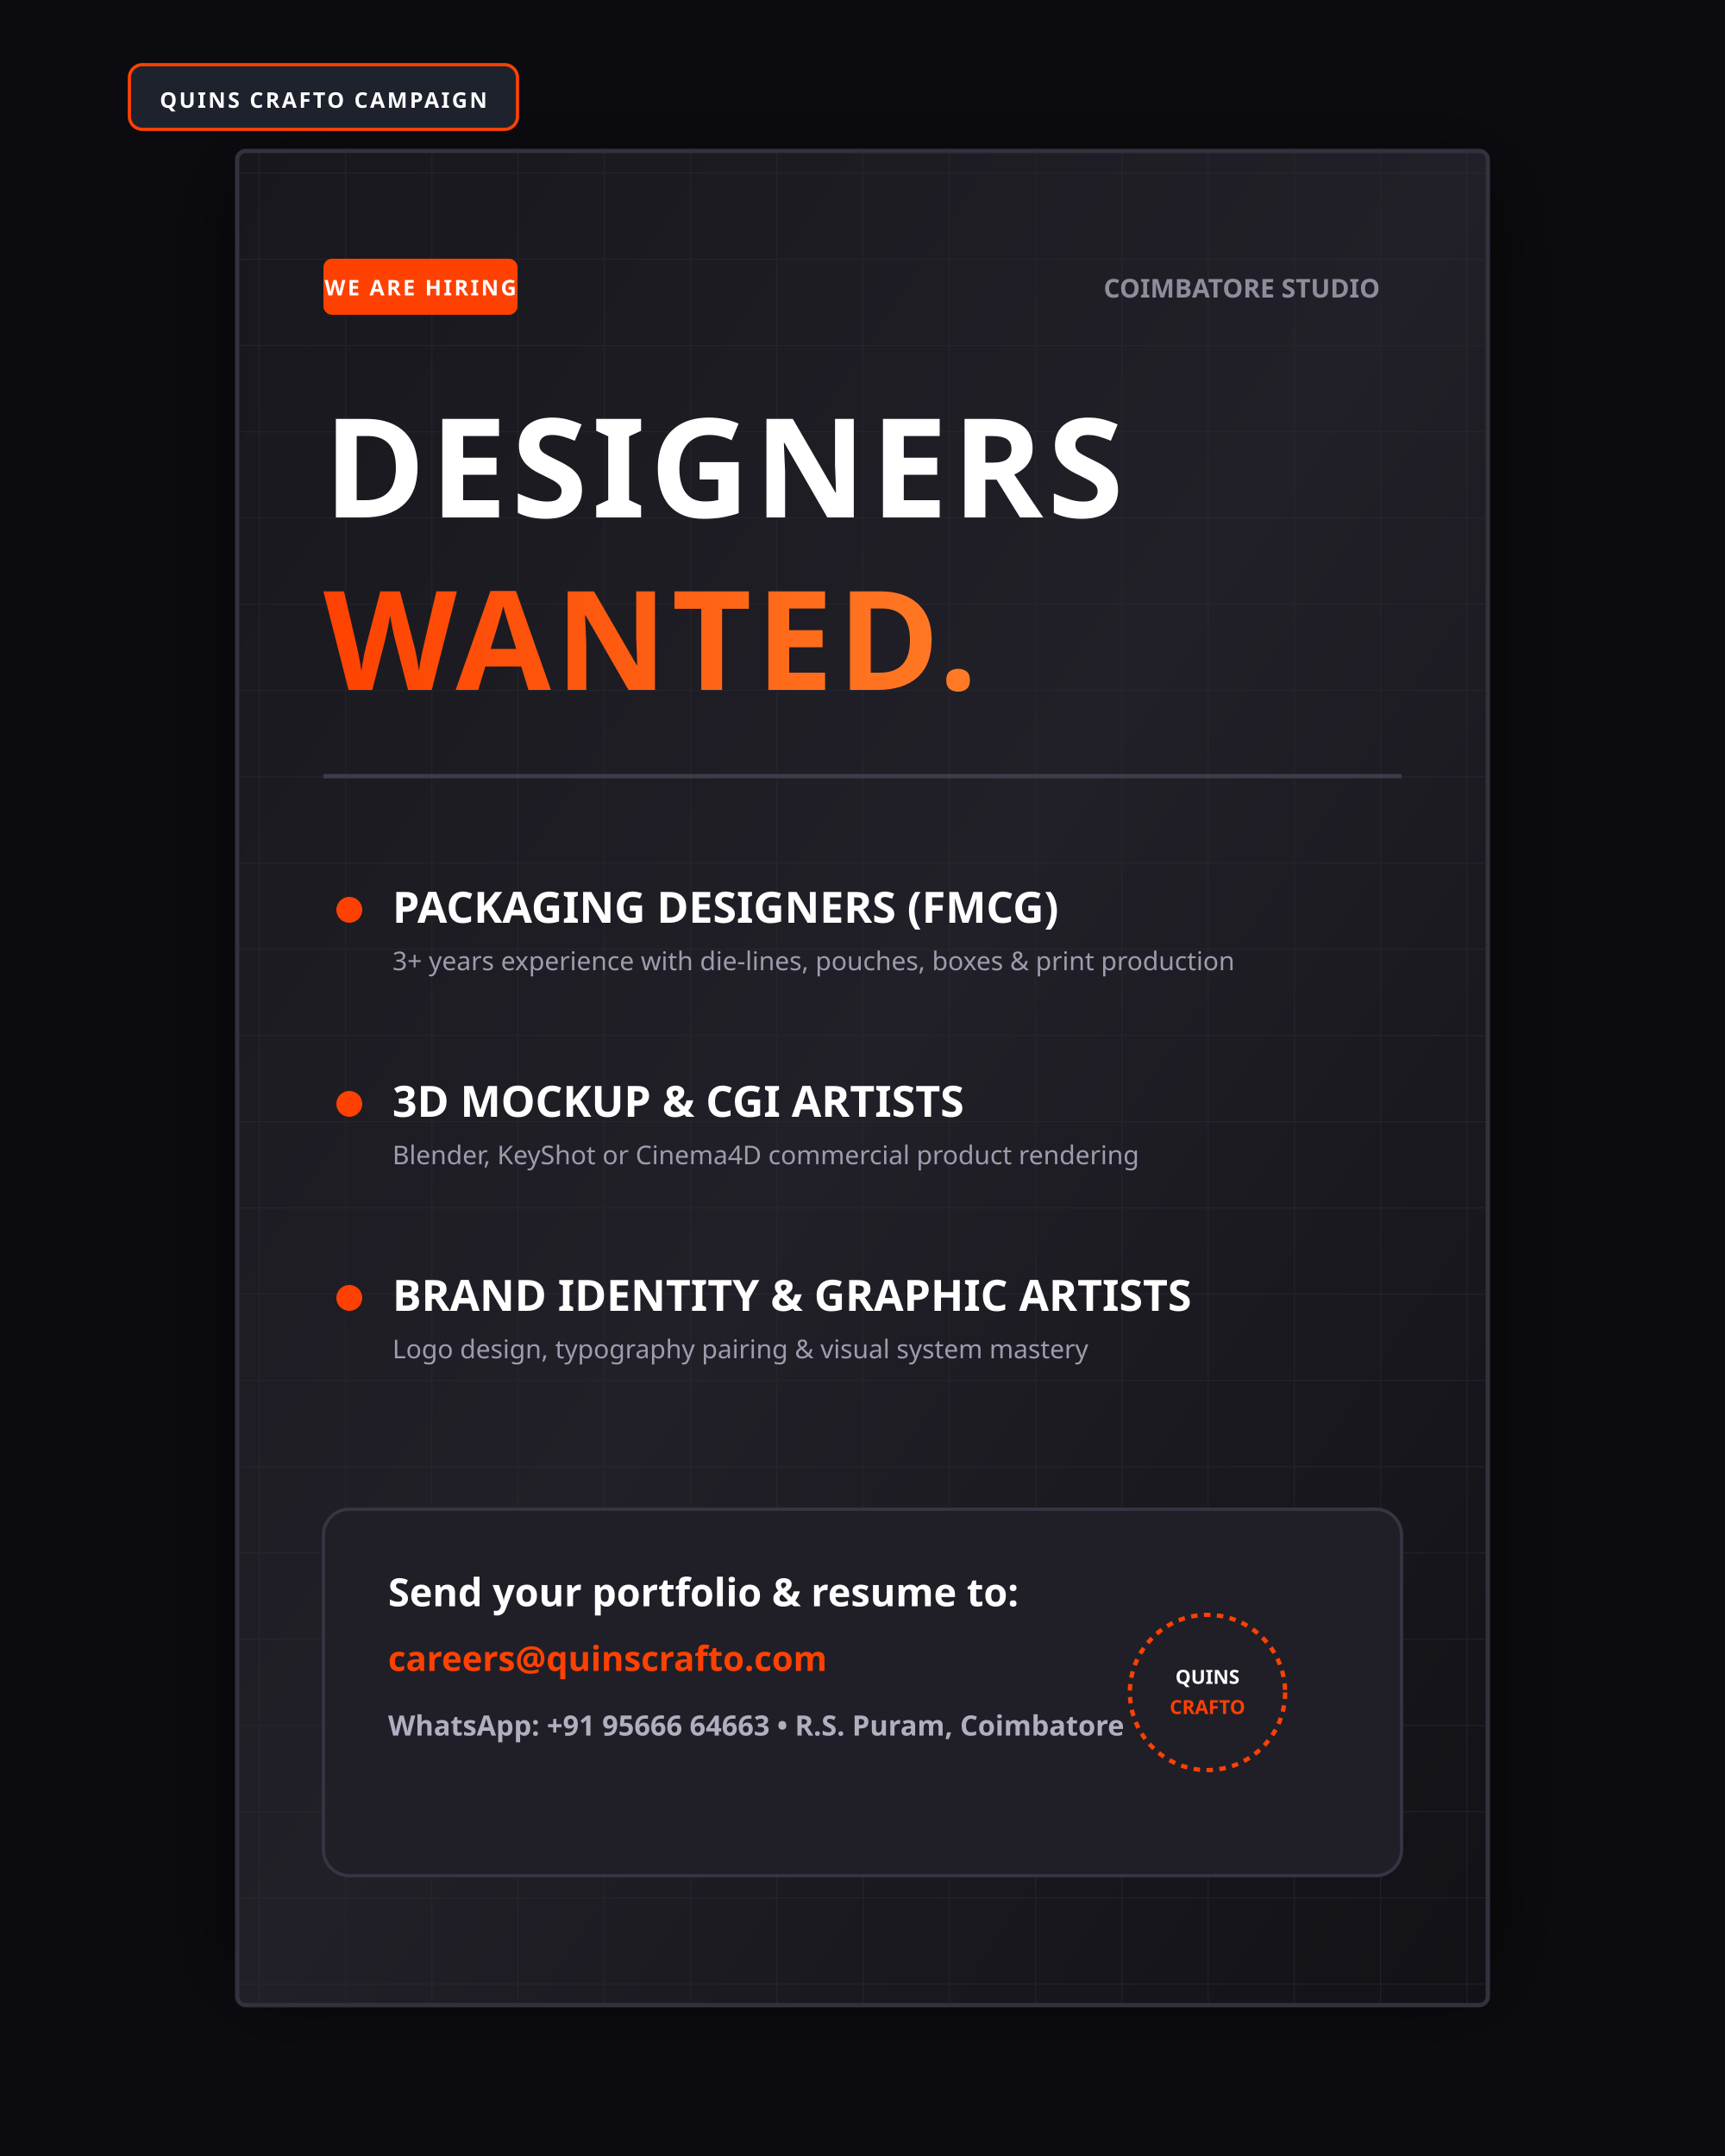
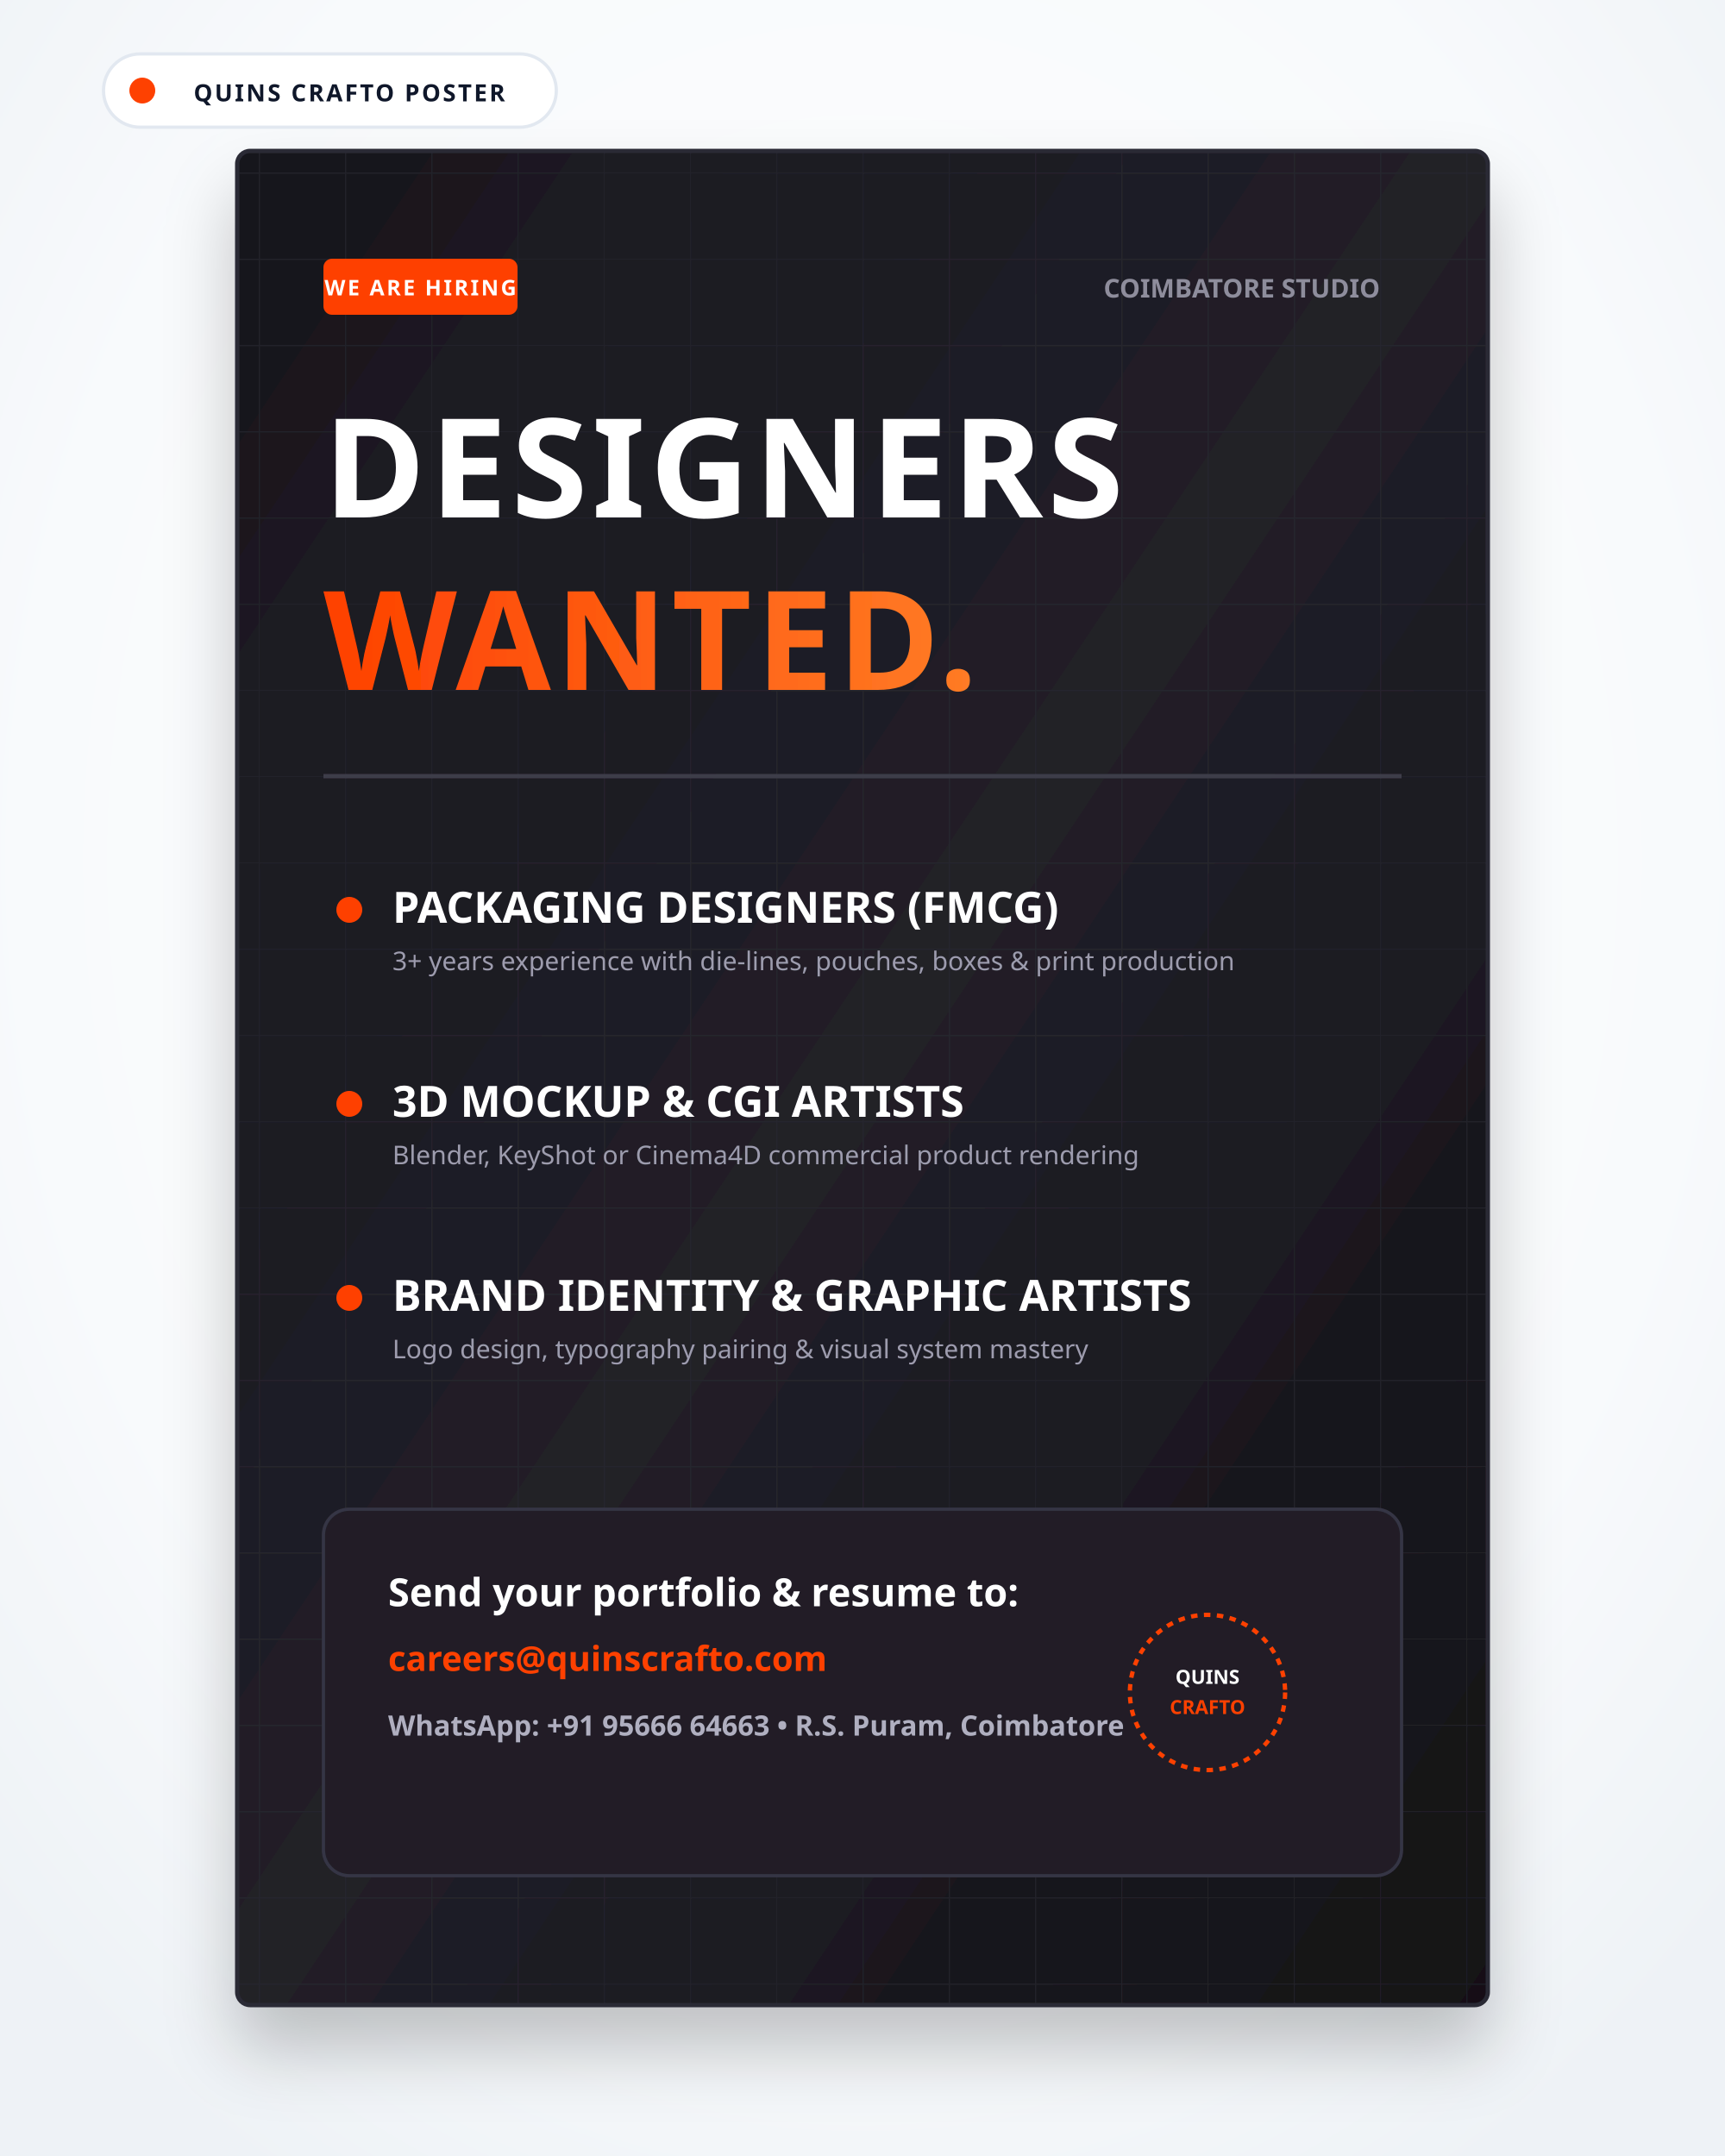
<svg xmlns="http://www.w3.org/2000/svg" viewBox="0 0 800 1000" width="800" height="1000">
  <defs>
+     <radialGradient id="studioWallWhite" cx="50%" cy="40%" r="70%">
+       <stop offset="0%" stop-color="#ffffff" />
+       <stop offset="70%" stop-color="#f8fafc" />
+       <stop offset="100%" stop-color="#eef2f6" />
+     </radialGradient>
    <linearGradient id="posterBg" x1="0%" y1="0%" x2="100%" y2="100%">
      <stop offset="0%" stop-color="#18171d" />
      <stop offset="50%" stop-color="#212028" />
      <stop offset="100%" stop-color="#121116" />
    </linearGradient>
    <linearGradient id="neonOrange" x1="0%" y1="0%" x2="100%" y2="0%">
      <stop offset="0%" stop-color="#fe4101" />
      <stop offset="100%" stop-color="#ff7b25" />
    </linearGradient>
+     <filter id="posterDropShadow" x="-20%" y="-20%" width="140%" height="140%">
+       <feGaussianBlur in="SourceAlpha" stdDeviation="16" />
+       <feOffset dx="0" dy="20" />
+       <feComponentTransfer>
+         <feFuncA type="linear" slope="0.22" />
+       </feComponentTransfer>
+       <feMerge>
+         <feMergeNode />
+         <feMergeNode in="SourceGraphic" />
+       </feMerge>
+     </filter>
    <pattern id="gridPattern" width="40" height="40" patternUnits="userSpaceOnUse">
      <path d="M 40 0 L 0 0 0 40" fill="none" stroke="#2c2b36" stroke-width="1" />
    </pattern>
  </defs>
-   <rect width="800" height="1000" fill="#0c0b0f" />
-   <rect x="110" y="80" width="580" height="840" rx="4" fill="#000000" opacity="0.65" filter="blur(20px)" />
-   <rect x="110" y="70" width="580" height="860" rx="4" fill="url(#posterBg)" stroke="#32313d" stroke-width="2" />
-   <rect x="110" y="70" width="580" height="860" fill="url(#gridPattern)" opacity="0.5" />
-   <g transform="translate(150, 120)">
-     <rect width="90" height="26" rx="4" fill="#fe4101" />
-     <text x="45" y="17" font-family="sans-serif" font-size="10" font-weight="900" fill="#ffffff" letter-spacing="1" text-anchor="middle">
-       WE ARE HIRING
-     </text>
-     <text x="490" y="18" font-family="sans-serif" font-size="12" font-weight="700" fill="#8e8d9c" text-anchor="end">
-       COIMBATORE STUDIO
-     </text>
-   </g>
-   <text x="150" y="240" font-family="'Montserrat', 'Arial Black', sans-serif" font-size="64" font-weight="900" letter-spacing="2" fill="#ffffff">
-     DESIGNERS
-   </text>
-   <text x="150" y="320" font-family="'Montserrat', 'Arial Black', sans-serif" font-size="64" font-weight="900" letter-spacing="2" fill="url(#neonOrange)">
-     WANTED.
-   </text>
-   <line x1="150" y1="360" x2="650" y2="360" stroke="#3d3c4a" stroke-width="2" />
-   <g transform="translate(150, 410)">
-     <g transform="translate(0, 0)">
-       <circle cx="12" cy="12" r="6" fill="#fe4101" />
-       <text x="32" y="18" font-family="'Montserrat', sans-serif" font-size="20" font-weight="800" fill="#ffffff">
-         PACKAGING DESIGNERS (FMCG)
+   <rect width="800" height="1000" fill="url(#studioWallWhite)" />
+   <g filter="url(#posterDropShadow)">
+     <rect x="110" y="70" width="580" height="860" rx="6" fill="url(#posterBg)" stroke="#2b2a36" stroke-width="2" />
+     <rect x="110" y="70" width="580" height="860" fill="url(#gridPattern)" opacity="0.5" />
+     <g transform="translate(150, 120)">
+       <rect width="90" height="26" rx="4" fill="#fe4101" />
+       <text x="45" y="17" font-family="sans-serif" font-size="10" font-weight="900" fill="#ffffff" letter-spacing="1" text-anchor="middle">
+         WE ARE HIRING
      </text>
-       <text x="32" y="40" font-family="sans-serif" font-size="12" font-weight="500" fill="#9d9cae">
-         3+ years experience with die-lines, pouches, boxes &amp; print production
+       <text x="490" y="18" font-family="sans-serif" font-size="12" font-weight="700" fill="#8e8d9c" text-anchor="end">
+         COIMBATORE STUDIO
      </text>
    </g>
-     <g transform="translate(0, 90)">
-       <circle cx="12" cy="12" r="6" fill="#fe4101" />
-       <text x="32" y="18" font-family="'Montserrat', sans-serif" font-size="20" font-weight="800" fill="#ffffff">
-         3D MOCKUP &amp; CGI ARTISTS
-       </text>
-       <text x="32" y="40" font-family="sans-serif" font-size="12" font-weight="500" fill="#9d9cae">
-         Blender, KeyShot or Cinema4D commercial product rendering
-       </text>
+     <text x="150" y="240" font-family="'Montserrat', 'Arial Black', sans-serif" font-size="64" font-weight="900" letter-spacing="2" fill="#ffffff">
+       DESIGNERS
+     </text>
+     <text x="150" y="320" font-family="'Montserrat', 'Arial Black', sans-serif" font-size="64" font-weight="900" letter-spacing="2" fill="url(#neonOrange)">
+       WANTED.
+     </text>
+     <line x1="150" y1="360" x2="650" y2="360" stroke="#3d3c4a" stroke-width="2" />
+     <g transform="translate(150, 410)">
+       <g transform="translate(0, 0)">
+         <circle cx="12" cy="12" r="6" fill="#fe4101" />
+         <text x="32" y="18" font-family="'Montserrat', sans-serif" font-size="20" font-weight="800" fill="#ffffff">
+           PACKAGING DESIGNERS (FMCG)
+         </text>
+         <text x="32" y="40" font-family="sans-serif" font-size="12" font-weight="500" fill="#9d9cae">
+           3+ years experience with die-lines, pouches, boxes &amp; print production
+         </text>
+       </g>
+       <g transform="translate(0, 90)">
+         <circle cx="12" cy="12" r="6" fill="#fe4101" />
+         <text x="32" y="18" font-family="'Montserrat', sans-serif" font-size="20" font-weight="800" fill="#ffffff">
+           3D MOCKUP &amp; CGI ARTISTS
+         </text>
+         <text x="32" y="40" font-family="sans-serif" font-size="12" font-weight="500" fill="#9d9cae">
+           Blender, KeyShot or Cinema4D commercial product rendering
+         </text>
+       </g>
+       <g transform="translate(0, 180)">
+         <circle cx="12" cy="12" r="6" fill="#fe4101" />
+         <text x="32" y="18" font-family="'Montserrat', sans-serif" font-size="20" font-weight="800" fill="#ffffff">
+           BRAND IDENTITY &amp; GRAPHIC ARTISTS
+         </text>
+         <text x="32" y="40" font-family="sans-serif" font-size="12" font-weight="500" fill="#9d9cae">
+           Logo design, typography pairing &amp; visual system mastery
+         </text>
+       </g>
    </g>
-     <g transform="translate(0, 180)">
-       <circle cx="12" cy="12" r="6" fill="#fe4101" />
-       <text x="32" y="18" font-family="'Montserrat', sans-serif" font-size="20" font-weight="800" fill="#ffffff">
-         BRAND IDENTITY &amp; GRAPHIC ARTISTS
-       </text>
-       <text x="32" y="40" font-family="sans-serif" font-size="12" font-weight="500" fill="#9d9cae">
-         Logo design, typography pairing &amp; visual system mastery
-       </text>
+     <rect x="150" y="700" width="500" height="170" rx="12" fill="#201f28" stroke="#363544" stroke-width="1.5" />
+     <text x="180" y="745" font-family="'Montserrat', sans-serif" font-size="18" font-weight="800" fill="#ffffff">
+       Send your portfolio &amp; resume to:
+     </text>
+     <text x="180" y="775" font-family="sans-serif" font-size="16" font-weight="700" fill="#fe4101">
+       careers@quinscrafto.com
+     </text>
+     <text x="180" y="805" font-family="sans-serif" font-size="13" font-weight="600" fill="#b0afc0">
+       WhatsApp: +91 95666 64663 • R.S. Puram, Coimbatore
+     </text>
+     <g transform="translate(560, 785)">
+       <circle cx="0" cy="0" r="36" fill="none" stroke="#fe4101" stroke-width="2" stroke-dasharray="3 3" />
+       <text x="0" y="-4" font-family="sans-serif" font-size="9" font-weight="900" fill="#ffffff" text-anchor="middle">QUINS</text>
+       <text x="0" y="10" font-family="sans-serif" font-size="9" font-weight="900" fill="#fe4101" text-anchor="middle">CRAFTO</text>
    </g>
  </g>
-   <rect x="150" y="700" width="500" height="170" rx="12" fill="#201f28" stroke="#363544" stroke-width="1.5" />
-   <text x="180" y="745" font-family="'Montserrat', sans-serif" font-size="18" font-weight="800" fill="#ffffff">
-     Send your portfolio &amp; resume to:
-   </text>
-   <text x="180" y="775" font-family="sans-serif" font-size="16" font-weight="700" fill="#fe4101">
-     careers@quinscrafto.com
-   </text>
-   <text x="180" y="805" font-family="sans-serif" font-size="13" font-weight="600" fill="#b0afc0">
-     WhatsApp: +91 95666 64663 • R.S. Puram, Coimbatore
-   </text>
-   <g transform="translate(560, 785)">
-     <circle cx="0" cy="0" r="36" fill="none" stroke="#fe4101" stroke-width="2" stroke-dasharray="3 3" />
-     <text x="0" y="-4" font-family="sans-serif" font-size="9" font-weight="900" fill="#ffffff" text-anchor="middle">QUINS</text>
-     <text x="0" y="10" font-family="sans-serif" font-size="9" font-weight="900" fill="#fe4101" text-anchor="middle">CRAFTO</text>
-   </g>
-   <g transform="translate(60, 30)">
-     <rect width="180" height="30" rx="6" fill="#1e222d" stroke="#fe4101" stroke-width="1.5" />
-     <text x="90" y="20" font-family="sans-serif" font-size="10" font-weight="800" fill="#ffffff" text-anchor="middle" letter-spacing="1">
-       QUINS CRAFTO CAMPAIGN
+   <g transform="translate(48, 25)">
+     <rect width="210" height="34" rx="17" fill="#ffffff" stroke="#e2e8f0" stroke-width="1.5" />
+     <circle cx="18" cy="17" r="6" fill="#fe4101" />
+     <text x="114" y="22" font-family="sans-serif" font-size="11" font-weight="800" fill="#0f172a" text-anchor="middle" letter-spacing="1">
+       QUINS CRAFTO POSTER
    </text>
  </g>
</svg>
